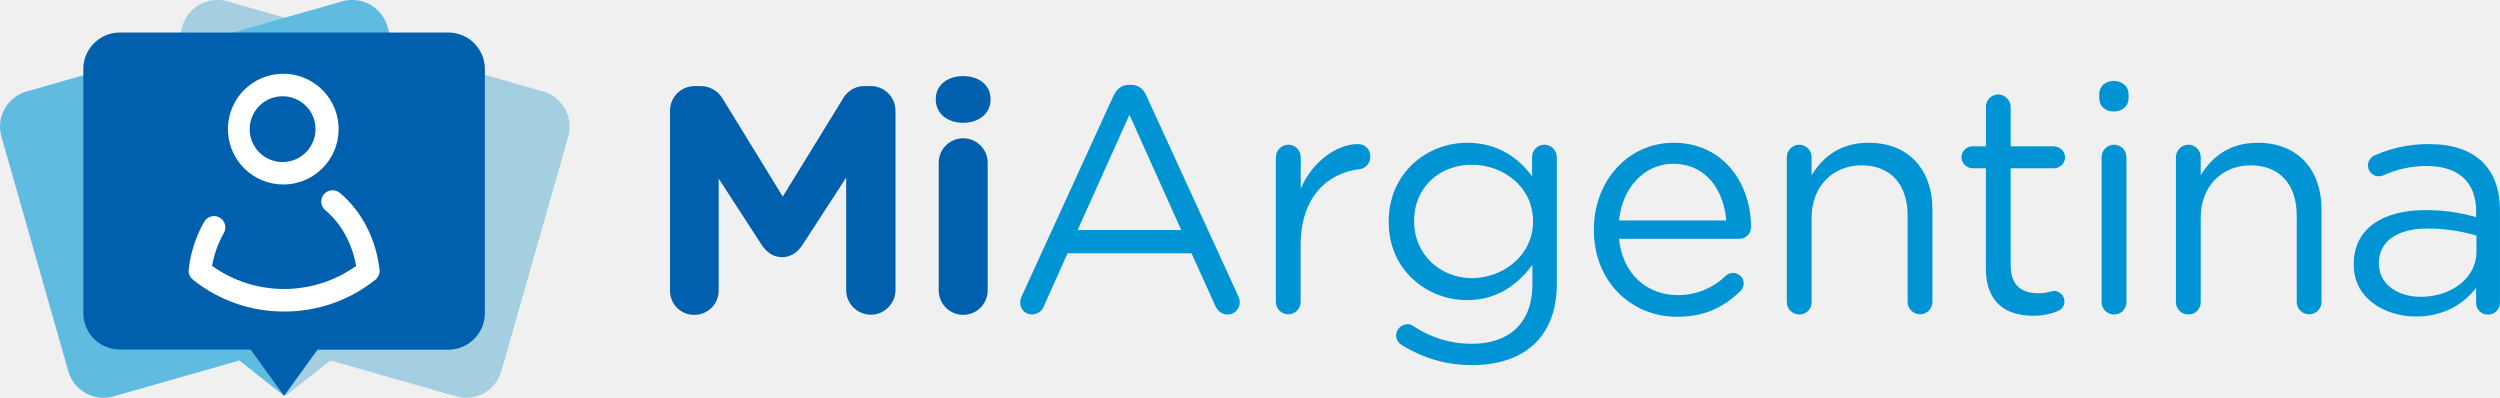
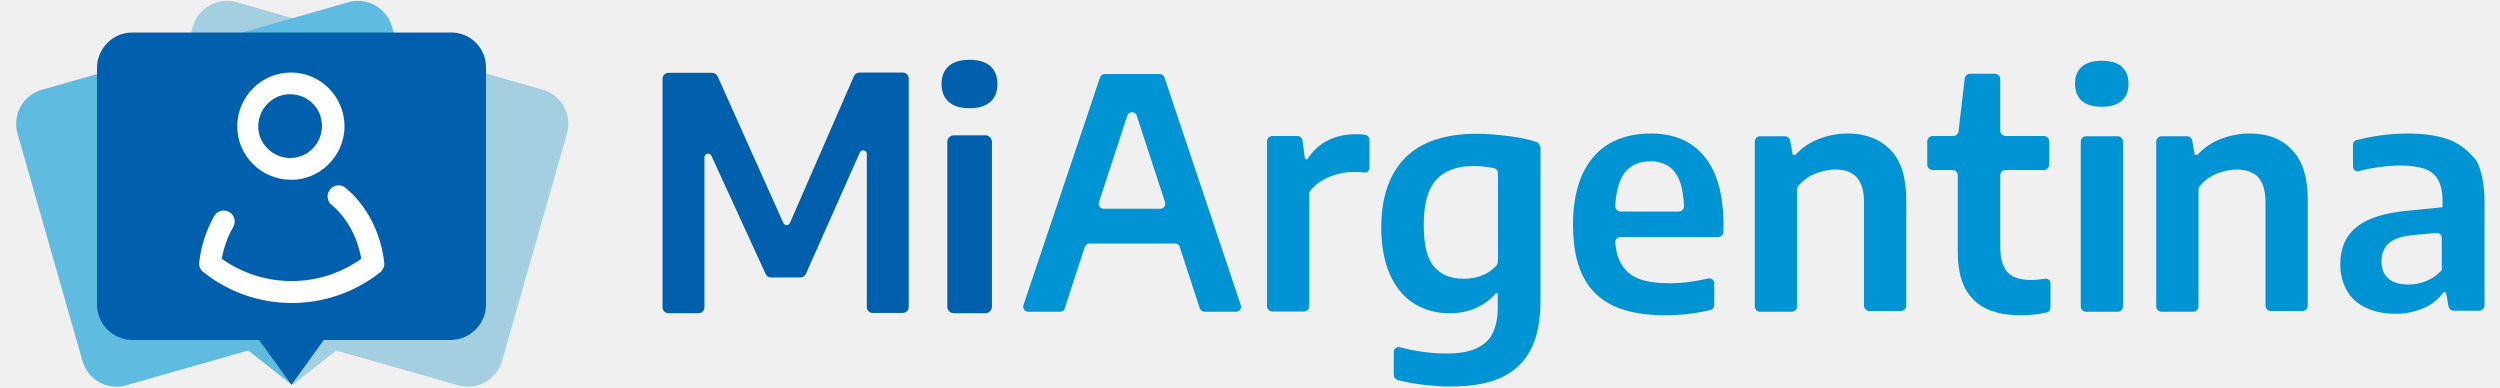
- <svg xmlns="http://www.w3.org/2000/svg" id="Capa_1" data-name="Capa 1" viewBox="0 0 1064.67 169.4">
-   <defs>
-     <style>.cls-1{fill:#0060ad;}.cls-2{fill:#0094d4;}.cls-3{fill:#a3cfe0;}.cls-4{fill:#60bbe1;}.cls-5{fill:#fff;}</style>
-   </defs>
-   <path class="cls-1" d="M285.34,49.65a10.48,10.48,0,0,1,10.56-10.56h2.33a10.84,10.84,0,0,1,9.6,5.49l25.52,41.57L359,44.44a10.34,10.34,0,0,1,9.47-5.35h2.33a10.48,10.48,0,0,1,10.56,10.56v76.29a10.5,10.5,0,1,1-21,0V78.05l-18.52,28.54c-2.2,3.29-4.94,5.35-8.78,5.35s-6.59-2.06-8.78-5.35L306.06,78.47v47.75a10.31,10.31,0,0,1-10.43,10.29,10.19,10.19,0,0,1-10.29-10.29V49.65Z" transform="translate(0 -2.43)" />
-   <path class="cls-1" d="M398.52,44.58c0-6,5.08-9.74,11.66-9.74s11.66,3.7,11.66,9.74v0.27c0,6-5.08,9.88-11.66,9.88s-11.66-3.84-11.66-9.88V44.58Zm1.24,27.17a10.43,10.43,0,1,1,20.86,0v54.33a10.43,10.43,0,0,1-20.86,0V71.75Z" transform="translate(0 -2.43)" />
-   <path class="cls-2" d="M435.14,128.55l39-85.2c1.37-3,3.43-4.8,6.86-4.8h0.55c3.3,0,5.49,1.78,6.73,4.8l39,85.07a7.31,7.31,0,0,1,.69,2.74,5.21,5.21,0,0,1-5.21,5.21c-2.61,0-4.39-1.78-5.35-4l-10-22.09H454.63l-10,22.36a5.42,5.42,0,0,1-5.21,3.71,4.92,4.92,0,0,1-4.94-4.94A6.27,6.27,0,0,1,435.14,128.55Zm67.92-28.13L481,51.3l-22.09,49.12h44.18Z" transform="translate(0 -2.43)" />
-   <path class="cls-2" d="M543.38,69.41a5.33,5.33,0,0,1,5.21-5.35,5.28,5.28,0,0,1,5.35,5.35V82.72c5.21-11.8,15.5-18.93,24.42-18.93a5.08,5.08,0,0,1,5.21,5.35,5.24,5.24,0,0,1-4.67,5.35c-13.72,1.65-25,11.94-25,32.38V131a5.28,5.28,0,1,1-10.56,0V69.41Z" transform="translate(0 -2.43)" />
-   <path class="cls-2" d="M597.29,149.54a4.88,4.88,0,0,1-2.74-4.39,5,5,0,0,1,4.8-4.67,4.25,4.25,0,0,1,2.34.69,44.79,44.79,0,0,0,25.11,7.68c15.64,0,25.8-8.64,25.8-25.24v-8.37c-6.17,8.23-14.82,15-27.86,15-17,0-33.34-12.76-33.34-33.2V96.71c0-20.72,16.46-33.48,33.34-33.48,13.31,0,22,6.59,27.72,14.27v-8.1a5.24,5.24,0,0,1,5.21-5.35A5.36,5.36,0,0,1,663,69.41v53.92c0,11-3.3,19.35-9.06,25.11-6.31,6.31-15.78,9.47-27,9.47A55.53,55.53,0,0,1,597.29,149.54Zm55.57-52.69V96.58c0-14.54-12.62-24-26.07-24s-24.56,9.33-24.56,23.87v0.28c0,14.27,11.39,24.15,24.56,24.15C640.24,120.86,652.86,111.12,652.86,96.85Z" transform="translate(0 -2.43)" />
-   <path class="cls-2" d="M714.17,137.33c-19.48,0-35.4-15-35.4-36.91v-0.28c0-20.44,14.4-36.91,34-36.91,21,0,32.93,17.15,32.93,35.95a4.92,4.92,0,0,1-4.94,4.94H689.47c1.51,15.36,12.35,24,25,24a29,29,0,0,0,20.44-8.23,4.56,4.56,0,0,1,7.68,3.29,4.55,4.55,0,0,1-1.65,3.43C734.2,133.08,726.24,137.33,714.17,137.33Zm21-41c-1.09-12.9-8.51-24.15-22.64-24.15-12.35,0-21.68,10.29-23.05,24.15h45.69Z" transform="translate(0 -2.43)" />
-   <path class="cls-2" d="M760.94,69.41a5.33,5.33,0,0,1,5.21-5.35,5.28,5.28,0,0,1,5.35,5.35v7.68c4.66-7.68,12.07-13.86,24.28-13.86,17.15,0,27.17,11.53,27.17,28.4V131a5.28,5.28,0,1,1-10.56,0V94.25c0-13.17-7.14-21.41-19.62-21.41-12.21,0-21.26,8.92-21.26,22.23V131a5.16,5.16,0,0,1-5.22,5.35,5.27,5.27,0,0,1-5.35-5.35V69.41Z" transform="translate(0 -2.43)" />
-   <path class="cls-2" d="M845.72,116.88V74.08H840a4.81,4.81,0,0,1-4.67-4.67A4.71,4.71,0,0,1,840,64.75h5.76V48a5.24,5.24,0,0,1,5.21-5.35A5.45,5.45,0,0,1,856.28,48V64.75h18.39a4.84,4.84,0,0,1,4.8,4.66,4.75,4.75,0,0,1-4.8,4.67H856.28v41.44c0,8.64,4.8,11.8,11.94,11.8,3.7,0,5.62-1,6.45-1a4.57,4.57,0,0,1,4.53,4.53,4.41,4.41,0,0,1-3,4.12,26.74,26.74,0,0,1-10.43,1.92C854.36,136.91,845.72,131.29,845.72,116.88Z" transform="translate(0 -2.43)" />
-   <path class="cls-2" d="M894,42.52c0-3.43,2.74-5.63,6.17-5.63s6.31,2.2,6.31,5.63V44.3c0,3.29-2.74,5.62-6.31,5.62S894,47.6,894,44.3V42.52Zm1,26.89a5.33,5.33,0,0,1,5.22-5.35,5.27,5.27,0,0,1,5.35,5.35V131a5.16,5.16,0,0,1-5.21,5.35A5.27,5.27,0,0,1,895,131V69.41Z" transform="translate(0 -2.43)" />
-   <path class="cls-2" d="M926.65,69.41a5.33,5.33,0,0,1,5.21-5.35,5.28,5.28,0,0,1,5.35,5.35v7.68c4.66-7.68,12.07-13.86,24.28-13.86,17.15,0,27.17,11.53,27.17,28.4V131a5.28,5.28,0,1,1-10.56,0V94.25c0-13.17-7.14-21.41-19.62-21.41-12.21,0-21.26,8.92-21.26,22.23V131a5.16,5.16,0,0,1-5.22,5.35,5.27,5.27,0,0,1-5.35-5.35V69.41Z" transform="translate(0 -2.43)" />
-   <path class="cls-2" d="M1002.38,115.1v-0.27c0-15,12.35-22.91,30.32-22.91a75.31,75.31,0,0,1,21.81,3V92.46c0-12.76-7.82-19.35-21.13-19.35a44.3,44.3,0,0,0-18.39,4,5.35,5.35,0,0,1-1.92.41,4.69,4.69,0,0,1-4.66-4.53,4.84,4.84,0,0,1,2.88-4.39,56,56,0,0,1,23.19-4.8c10,0,17.7,2.61,22.91,7.82,4.8,4.8,7.27,11.66,7.27,20.72v38.83a5,5,0,0,1-5.08,5.21,4.87,4.87,0,0,1-5.08-4.94V125c-4.94,6.45-13.17,12.21-25.65,12.21C1015.68,137.19,1002.38,129.65,1002.38,115.1Zm52.27-5.49v-6.86a74,74,0,0,0-20.85-3c-13.31,0-20.72,5.76-20.72,14.68v0.28c0,8.92,8.23,14.13,17.84,14.13C1043.95,128.82,1054.65,120.86,1054.65,109.61Z" transform="translate(0 -2.43)" />
-   <path class="cls-3" d="M96.87,3L231.34,41.39A15.57,15.57,0,0,1,242,60.63l-28.5,99.9a15.57,15.57,0,0,1-19.24,10.7l-53.56-15.28-19.07,15-8.28-22.81L59.83,132.87a15.57,15.57,0,0,1-10.7-19.24l28.5-99.9A15.57,15.57,0,0,1,96.87,3Z" transform="translate(0 -2.43)" />
-   <path class="cls-4" d="M145.77,3L11.3,41.39A15.57,15.57,0,0,0,.6,60.63l28.5,99.9a15.57,15.57,0,0,0,19.24,10.7l53.56-15.28L121,171l8.28-22.81,53.56-15.28a15.57,15.57,0,0,0,10.7-19.24L165,13.73A15.57,15.57,0,0,0,145.77,3Z" transform="translate(0 -2.43)" />
-   <path class="cls-1" d="M190.88,16.28H51A15.57,15.57,0,0,0,35.48,31.84V135.73A15.57,15.57,0,0,0,51,151.29h55.7L121,171l14.22-19.66h55.7a15.57,15.57,0,0,0,15.57-15.57V31.84A15.57,15.57,0,0,0,190.88,16.28Z" transform="translate(0 -2.43)" />
-   <path class="cls-5" d="M120.61,81a23.58,23.58,0,1,1,5.4-.62h0A23.71,23.71,0,0,1,120.61,81Zm4.3-5.56h0Zm-4.3-32A14,14,0,1,0,123.81,71h0A14,14,0,0,0,120.61,43.43Z" transform="translate(0 -2.43)" />
-   <path class="cls-5" d="M121,135.1a61.78,61.78,0,0,1-38.86-13.58,4.82,4.82,0,0,1-1.79-4.33,53.27,53.27,0,0,1,6.62-20.34,4.82,4.82,0,0,1,8.35,4.82,43.08,43.08,0,0,0-5,14,52.76,52.76,0,0,0,61.35,0c-1.69-9.58-6.39-18.11-13.12-23.68a4.82,4.82,0,0,1,6.15-7.43c9.24,7.66,15.42,19.57,16.94,32.68a4.82,4.82,0,0,1-1.79,4.33A61.78,61.78,0,0,1,121,135.1Z" transform="translate(0 -2.43)" />
+ <svg xmlns="http://www.w3.org/2000/svg" version="1.1" id="Capa_1" x="0px" y="0px" viewBox="0 0 1000 155" style="enable-background:new 0 0 1000 155;" xml:space="preserve">
+   <style type="text/css">
+ 	.st0{fill:#0060AD;stroke:#0060AD;stroke-width:0.959;stroke-miterlimit:10;}
+ 	.st1{fill:#0094D4;}
+ 	.st2{fill:#A3CFE0;}
+ 	.st3{fill:#60BBE1;}
+ 	.st4{fill:#0060AD;}
+ 	.st5{fill:#FFFFFF;}
+ </style>
+   <g>
+     <g>
+       <path class="st0" d="M343.8,29.5h17.3c1.1,0,1.9,0.9,1.9,1.9l0,91.4c0,1.1-0.9,1.9-1.9,1.9h-12c-1.1,0-1.9-0.9-1.9-1.9l0-61.2    c0-2.1-2.8-2.7-3.7-0.8l-21.6,48.6c-0.3,0.7-1,1.1-1.8,1.1h-11.7c-0.8,0-1.4-0.4-1.7-1.1L285,62.1c-0.9-1.9-3.7-1.3-3.7,0.8l0,60    c0,1.1-0.9,1.9-1.9,1.9h-12c-1.1,0-1.9-0.9-1.9-1.9l0-91.4c0-1.1,0.9-1.9,1.9-1.9h17.4c0.8,0,1.4,0.4,1.8,1.1l26.3,58.7    c0.7,1.5,2.8,1.5,3.5,0L342,30.7C342.3,30,343,29.5,343.8,29.5z" />
+     </g>
+     <g>
+       <path class="st1" d="M465.8,31c-0.3-0.8-1.1-1.4-1.9-1.4h-22c-1,0-1.6,0.6-1.9,1.4l-30.6,91c-0.5,1.3,0.5,2.7,1.9,2.7H424    c1,0,1.8-0.6,1.9-1.4l8-24.5c0.3-0.8,1.1-1.4,1.9-1.4h34.2c1,0,1.8,0.6,1.9,1.4l8,24.5c0.3,0.8,1.1,1.4,1.9,1.4h12.6    c1.4,0,2.4-1.4,1.9-2.7L465.8,31z M464.1,83.5h-22.6c-1.4,0-2.4-1.4-1.9-2.7l11.3-34.5c0.6-1.9,3.3-1.9,3.8,0L466,80.8    C466.4,82.2,465.5,83.5,464.1,83.5z" />
+       <path class="st1" d="M546,53.9c-1.3-0.2-2.5-0.2-3.8-0.2c-4,0-7.8,0.8-11.1,2.5c-3.3,1.6-6,4.1-8.1,7.5h-1l-1-7.5    c-0.2-1-1-1.8-2.1-1.8h-10c-1.1,0-2.1,1-2.1,2.1v66c0,1.1,1,2.1,2.1,2.1h12.7c1.1,0,2.1-1,2.1-2.1v-45c0-0.5,0.2-1,0.5-1.3    c1.8-2.2,4.1-4,7.2-5.3c3.2-1.4,6.5-2.1,9.9-2.1c1.6,0,3,0,4.3,0.2c1.3,0.2,2.2-0.8,2.2-2.1V55.9C547.8,55,547,54,546,53.9z" />
+       <path class="st1" d="M614.3,56.7c-3.2-1-6.7-1.8-10.5-2.2c-4.5-0.6-8.9-1-13-1c-12.7,0-22.3,3.2-28.6,9.5    c-6.4,6.4-9.7,15.8-9.7,28c0,7.6,1.3,14.2,3.7,19.3c2.4,5.1,5.7,8.9,9.7,11.3c4.1,2.4,8.6,3.7,13.7,3.7c4,0,7.5-0.6,10.7-2.1    c3.2-1.4,5.9-3.3,8-5.9h0.8v5.6c0,4.5-0.8,8-2.2,10.7c-1.4,2.7-3.7,4.6-6.7,5.9c-3,1.3-6.8,1.9-11.6,1.9c-5.9,0-12.1-0.8-18.6-2.5    c-1.3-0.3-2.5,0.6-2.5,1.9v9.1c0,1,0.6,1.8,1.6,2.1c3,0.8,6.2,1.4,9.5,1.8c4,0.5,7.8,0.8,11.5,0.8c8.1,0,15-1.1,20.2-3.5    c5.3-2.4,9.2-6,11.9-11.1c2.7-5.1,4-11.6,4-19.7V59C615.7,57.7,615.2,56.9,614.3,56.7z M599,105c0,0.5-0.2,1.1-0.6,1.4    c-1.6,1.6-3.3,2.9-5.4,3.7c-2.4,1-4.9,1.4-7.5,1.4c-5.3,0-9.2-1.6-11.9-4.9c-2.9-3.3-4.1-8.9-4.1-16.9c0-8.1,1.6-14,4.9-17.7    c3.3-3.7,8.3-5.6,15-5.6c2.7,0,5.3,0.3,8,0.8c1,0.2,1.8,1.1,1.8,2.1V105L599,105z" />
+       <path class="st1" d="M660.3,53.4c-6.5,0-12.1,1.4-16.7,4.1c-4.6,2.7-8.1,6.8-10.7,12.3c-2.4,5.4-3.7,12.1-3.7,19.9    c0,8.6,1.3,15.4,4,20.8c2.7,5.4,6.7,9.2,12.1,11.8c5.4,2.5,12.3,3.8,20.5,3.8c6,0,12.1-0.6,18.3-2.1c1-0.2,1.6-1.1,1.6-2.1v-8.6    c0-1.3-1.3-2.2-2.5-1.9c-5.6,1.3-10.7,1.9-15.1,1.9c-5.3,0-9.4-0.6-12.6-1.8c-3.2-1.3-5.4-3.2-7-5.9c-1.3-2.2-2.1-5.1-2.4-8.4    c-0.2-1.3,0.8-2.4,2.1-2.4h39.1c1.1,0,2.1-1,2.1-2.1v-2.5c0-12.1-2.5-21.3-7.5-27.4C677,56.6,669.8,53.4,660.3,53.4z M671.6,84.6    h-23.4c-1.1,0-2.1-1-2.1-2.1c0.3-6,1.6-10.5,3.7-13.4c2.4-3,5.9-4.6,10.3-4.6c4.5,0,7.8,1.6,10,4.6c2.1,2.7,3.2,7.2,3.5,13.4    C673.6,83.6,672.7,84.6,671.6,84.6z" />
+       <path class="st1" d="M739.1,53.4c-4.1,0-8,0.8-11.6,2.2c-3.7,1.4-6.7,3.5-9.4,6.4h-1l-1-5.7c-0.2-1-1-1.8-2.1-1.8h-10    c-1.1,0-2.1,1-2.1,2.1v66c0,1.1,1,2.1,2.1,2.1h12.7c1.1,0,2.1-1,2.1-2.1V75.8c0-0.5,0.2-1,0.5-1.4c1.8-2.1,3.8-3.7,6.4-4.8    c2.7-1.1,5.6-1.8,8.3-1.8c3.8,0,6.7,1,8.6,3c1.9,2.1,3,5.3,3,10v41.5c0,1.1,1,2.1,2.1,2.1h12.7c1.1,0,2.1-1,2.1-2.1V80.1    c0-9.2-2.1-15.9-6.4-20.2C751.9,55.6,746.2,53.4,739.1,53.4z" />
+       <path class="st1" d="M818,111.5c-2.1,0.3-4,0.5-5.4,0.5c-3,0-5.4-0.5-7.2-1.3c-1.8-1-3.2-2.4-4-4.3c-1-2.1-1.3-4.8-1.3-8.1V70.1    c0-1.1,1-2.1,2.1-2.1h15.4c1.1,0,2.1-1,2.1-2.1v-9.4c0-1.1-1-2.1-2.1-2.1h-15.4c-1.1,0-2.1-1-2.1-2.1V31.6c0-1.1-1-2.1-2.1-2.1    h-10c-1.1,0-1.9,0.8-2.1,1.8l-2.5,21.3c-0.2,1-1,1.8-2.1,1.8h-8.3c-1.1,0-2.1,1-2.1,2.1v9.4c0,1.1,1,2.1,2.1,2.1h8    c1.1,0,2.1,1,2.1,2.1v30.9c0,16.7,8.3,25.1,25,25.1c3.5,0,7-0.3,10.5-1.1c1-0.2,1.6-1.1,1.6-2.1v-9.2    C820.4,112.3,819.3,111.3,818,111.5z" />
+       <path class="st1" d="M840.7,24.3c-3.5,0-6.2,0.8-8,2.4c-1.8,1.6-2.7,3.8-2.7,6.8c0,3,1,5.3,2.7,6.8c1.8,1.6,4.5,2.4,8,2.4    c3.5,0,6.2-0.8,8-2.4c1.8-1.6,2.7-3.8,2.7-6.8c0-3-1-5.3-2.7-6.8C847,25.1,844.2,24.3,840.7,24.3z" />
+       <path class="st1" d="M847.1,54.5h-12.7c-1.1,0-2.1,1-2.1,2.1v66c0,1.1,1,2.1,2.1,2.1h12.7c1.1,0,2.1-1,2.1-2.1v-66    C849.2,55.5,848.2,54.5,847.1,54.5z" />
+       <path class="st1" d="M899.9,53.4c-4.1,0-8,0.8-11.6,2.2c-3.7,1.4-6.7,3.5-9.4,6.4h-1l-1-5.7c-0.2-1-1-1.8-2.1-1.8h-10.2    c-1.1,0-2.1,1-2.1,2.1v66c0,1.1,1,2.1,2.1,2.1h12.7c1.1,0,2.1-1,2.1-2.1V75.8c0-0.5,0.2-1,0.5-1.4c1.8-2.1,3.8-3.7,6.4-4.8    c2.7-1.1,5.6-1.8,8.3-1.8c3.8,0,6.7,1,8.6,3c1.9,2.1,3,5.3,3,10v41.5c0,1.1,1,2.1,2.1,2.1h12.7c1.1,0,2.1-1,2.1-2.1V80.1    c0-9.2-2.1-15.9-6.4-20.2C912.8,55.6,907.1,53.4,899.9,53.4z" />
+       <path class="st1" d="M980.2,56.1c-4.5-1.8-10.2-2.7-17.3-2.7c-3.5,0-7.2,0.3-11.1,0.8c-3.3,0.5-6.4,1.1-9.2,1.8    c-1,0.3-1.4,1.1-1.4,1.9v8.6c0,1.4,1.3,2.4,2.5,1.9c2.2-0.6,4.6-1.1,7-1.4c3.3-0.5,6.5-0.8,9.4-0.8c4.1,0,7.3,0.5,9.7,1.3    c2.4,0.8,4.1,2.2,5.4,4.3c1.1,2.1,1.8,4.8,1.8,8.4v2.7l-13,1.3c-9.7,0.8-16.7,2.9-21.2,6.5c-4.5,3.5-6.7,8.6-6.7,15.1    c0,4,1,7.5,2.7,10.5s4.3,5.3,7.6,6.8c3.3,1.6,7.3,2.4,11.9,2.4c4,0,7.6-0.8,11-2.2c3.3-1.4,6-3.5,8.1-6.4h1l1,5.6    c0.2,1,1,1.8,2.1,1.8h10.2c1.1,0,2.1-1,2.1-2.1V80.9c0-7-1.1-12.6-3.2-16.6C987.8,60.9,984.6,57.9,980.2,56.1z M976.8,107.2    c0,0.5-0.2,1.1-0.6,1.4c-1.8,1.8-3.7,3-5.7,3.8c-2.4,1-4.8,1.4-7.2,1.4c-3.5,0-6.2-0.8-8-2.4c-1.8-1.6-2.7-4-2.7-7    c0-3,1-5.4,3-7.2c2.1-1.8,5.3-2.7,9.7-3.2l9.2-0.8c1.3-0.2,2.2,0.8,2.2,2.1V107.2L976.8,107.2z" />
+     </g>
+     <g>
+       <path class="st0" d="M387.8,24.4c-3.5,0-6.2,0.8-8,2.4c-1.8,1.6-2.7,3.8-2.7,6.8c0,3,1,5.3,2.7,6.8c1.8,1.6,4.5,2.4,8,2.4    c3.5,0,6.2-0.8,8-2.4c1.8-1.6,2.7-3.8,2.7-6.8c0-3-1-5.3-2.7-6.8C394,25.2,391.3,24.4,387.8,24.4z" />
+       <path class="st0" d="M394.2,54.6h-12.7c-1.1,0-2.1,1-2.1,2.1v66c0,1.1,1,2.1,2.1,2.1h12.7c1.1,0,2.1-1,2.1-2.1v-66    C396.2,55.6,395.3,54.6,394.2,54.6z" />
+     </g>
+     <g>
+       <path class="st2" d="M94.7,0.9l122.4,35c7.6,2.2,11.8,10,9.7,17.5l-26,91c-2.2,7.6-10,11.9-17.5,9.7l-48.8-13.9l-17.4,13.7    l-7.6-20.8l-48.7-13.9c-7.6-2.2-11.9-10-9.7-17.5l26-91C79.3,3.1,87.2-1.3,94.7,0.9L94.7,0.9z" />
+       <path class="st3" d="M139.3,0.9l-122.5,35C9.2,38,4.9,45.8,7,53.4l26,91c2.2,7.6,10,11.9,17.5,9.7l48.8-13.9l17.4,13.7l7.6-20.8    l48.8-13.9c7.6-2.2,11.9-10,9.7-17.5l-26-91.1C154.6,3.1,146.7-1.3,139.3,0.9L139.3,0.9z" />
+       <path class="st4" d="M180.3,13H52.9c-7.8,0-14.1,6.4-14.1,14.2v94.6c0,7.8,6.3,14.1,14.1,14.2h50.7l13,17.9l12.9-17.9h50.7    c7.8,0,14.2-6.4,14.2-14.2V27.1C194.5,19.3,188.2,12.9,180.3,13C180.3,12.9,180.3,12.9,180.3,13z" />
+       <path class="st5" d="M116.3,71.9c-11.8,0-21.5-9.7-21.4-21.5C95,38.6,104.6,29,116.4,29c11.8,0,21.4,9.7,21.4,21.5    c0,9.9-6.9,18.6-16.6,20.9l0,0C119.6,71.8,117.9,71.9,116.3,71.9z M120.2,66.8 M116.3,37.7c-7-0.2-12.8,5.5-13,12.5    c-0.2,7,5.5,12.8,12.5,13c1.2,0,2.3-0.1,3.4-0.4l0,0c6.8-1.7,10.9-8.7,9.2-15.5C127.1,41.7,122,37.8,116.3,37.7L116.3,37.7z" />
+       <path class="st5" d="M116.7,121.2c-12.8,0-25.3-4.3-35.4-12.4c-1.2-0.9-1.8-2.5-1.6-3.9c0.7-6.6,2.8-12.8,6-18.5    c1.2-2.1,3.9-2.8,6-1.6c2.1,1.2,2.8,3.9,1.6,6c-2.3,3.9-3.8,8.3-4.6,12.7c16.7,11.9,39.2,11.9,55.8,0c-1.5-8.7-5.8-16.5-11.9-21.6    c-1.9-1.5-2.1-4.3-0.5-6.2c1.5-1.9,4.3-2.1,6.2-0.5c8.4,7,14,17.8,15.4,29.8c0.2,1.5-0.5,3-1.6,3.9    C142,116.9,129.5,121.2,116.7,121.2z" />
+     </g>
+   </g>
</svg>
